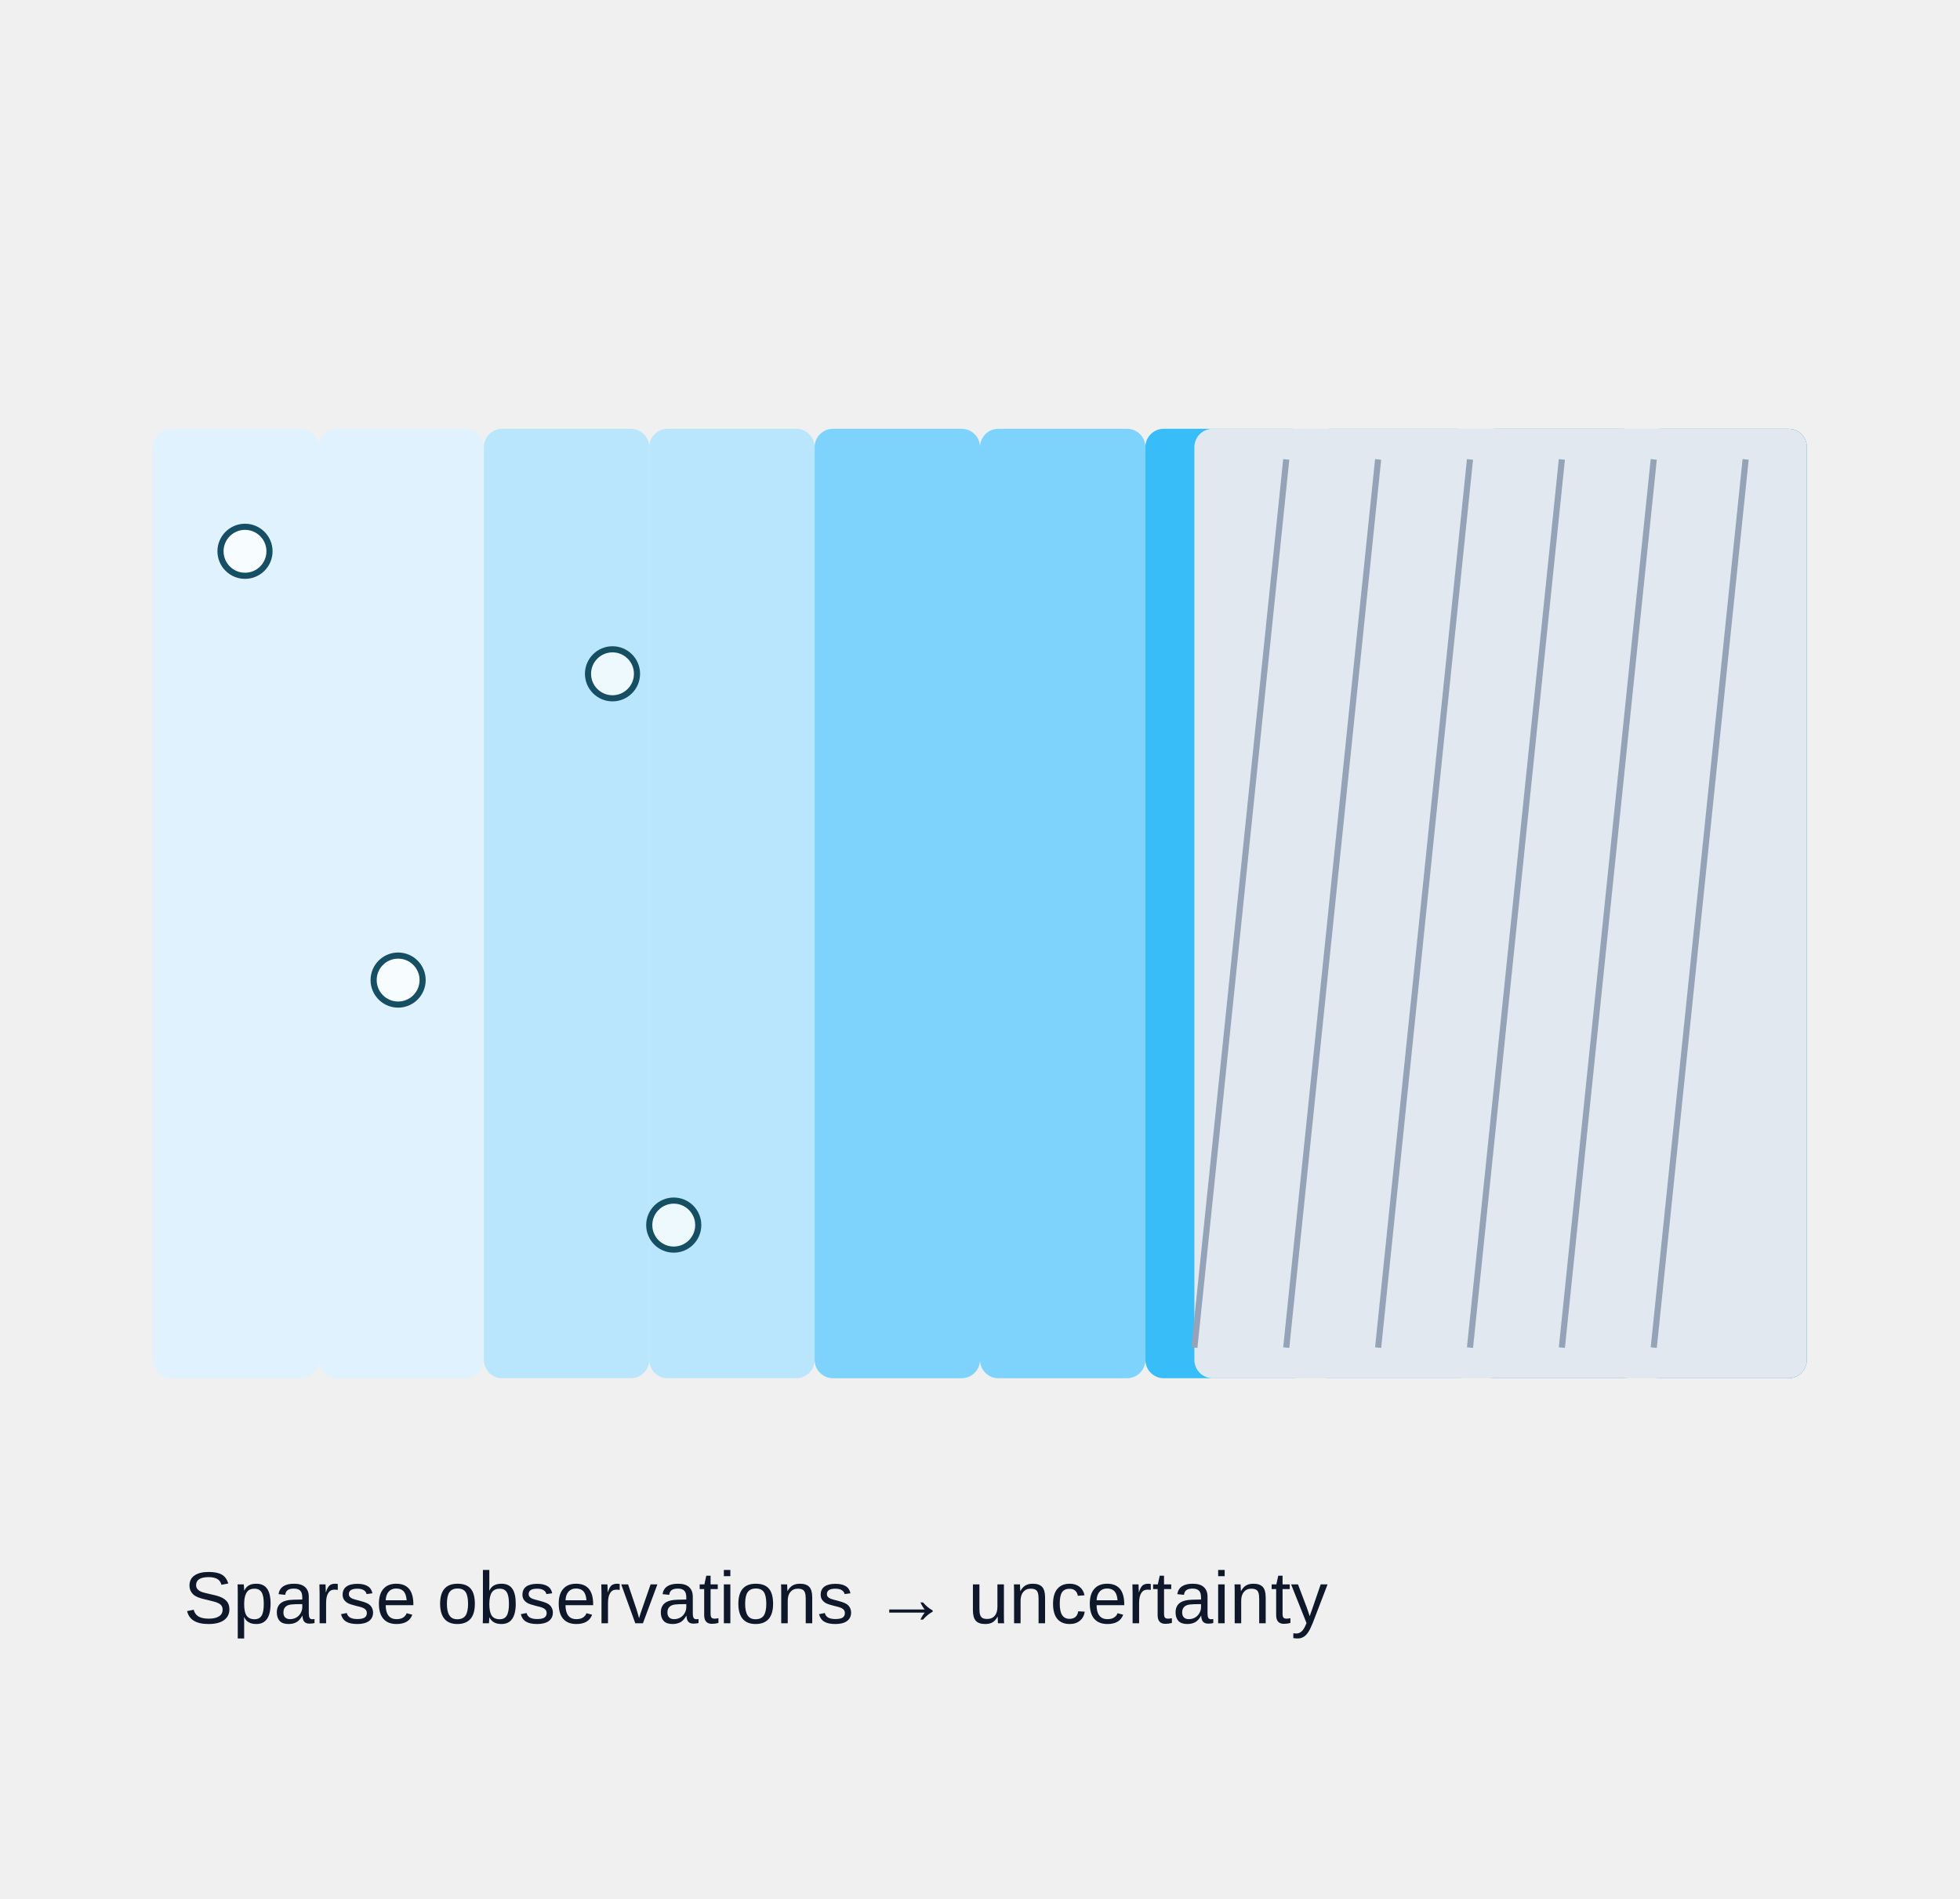
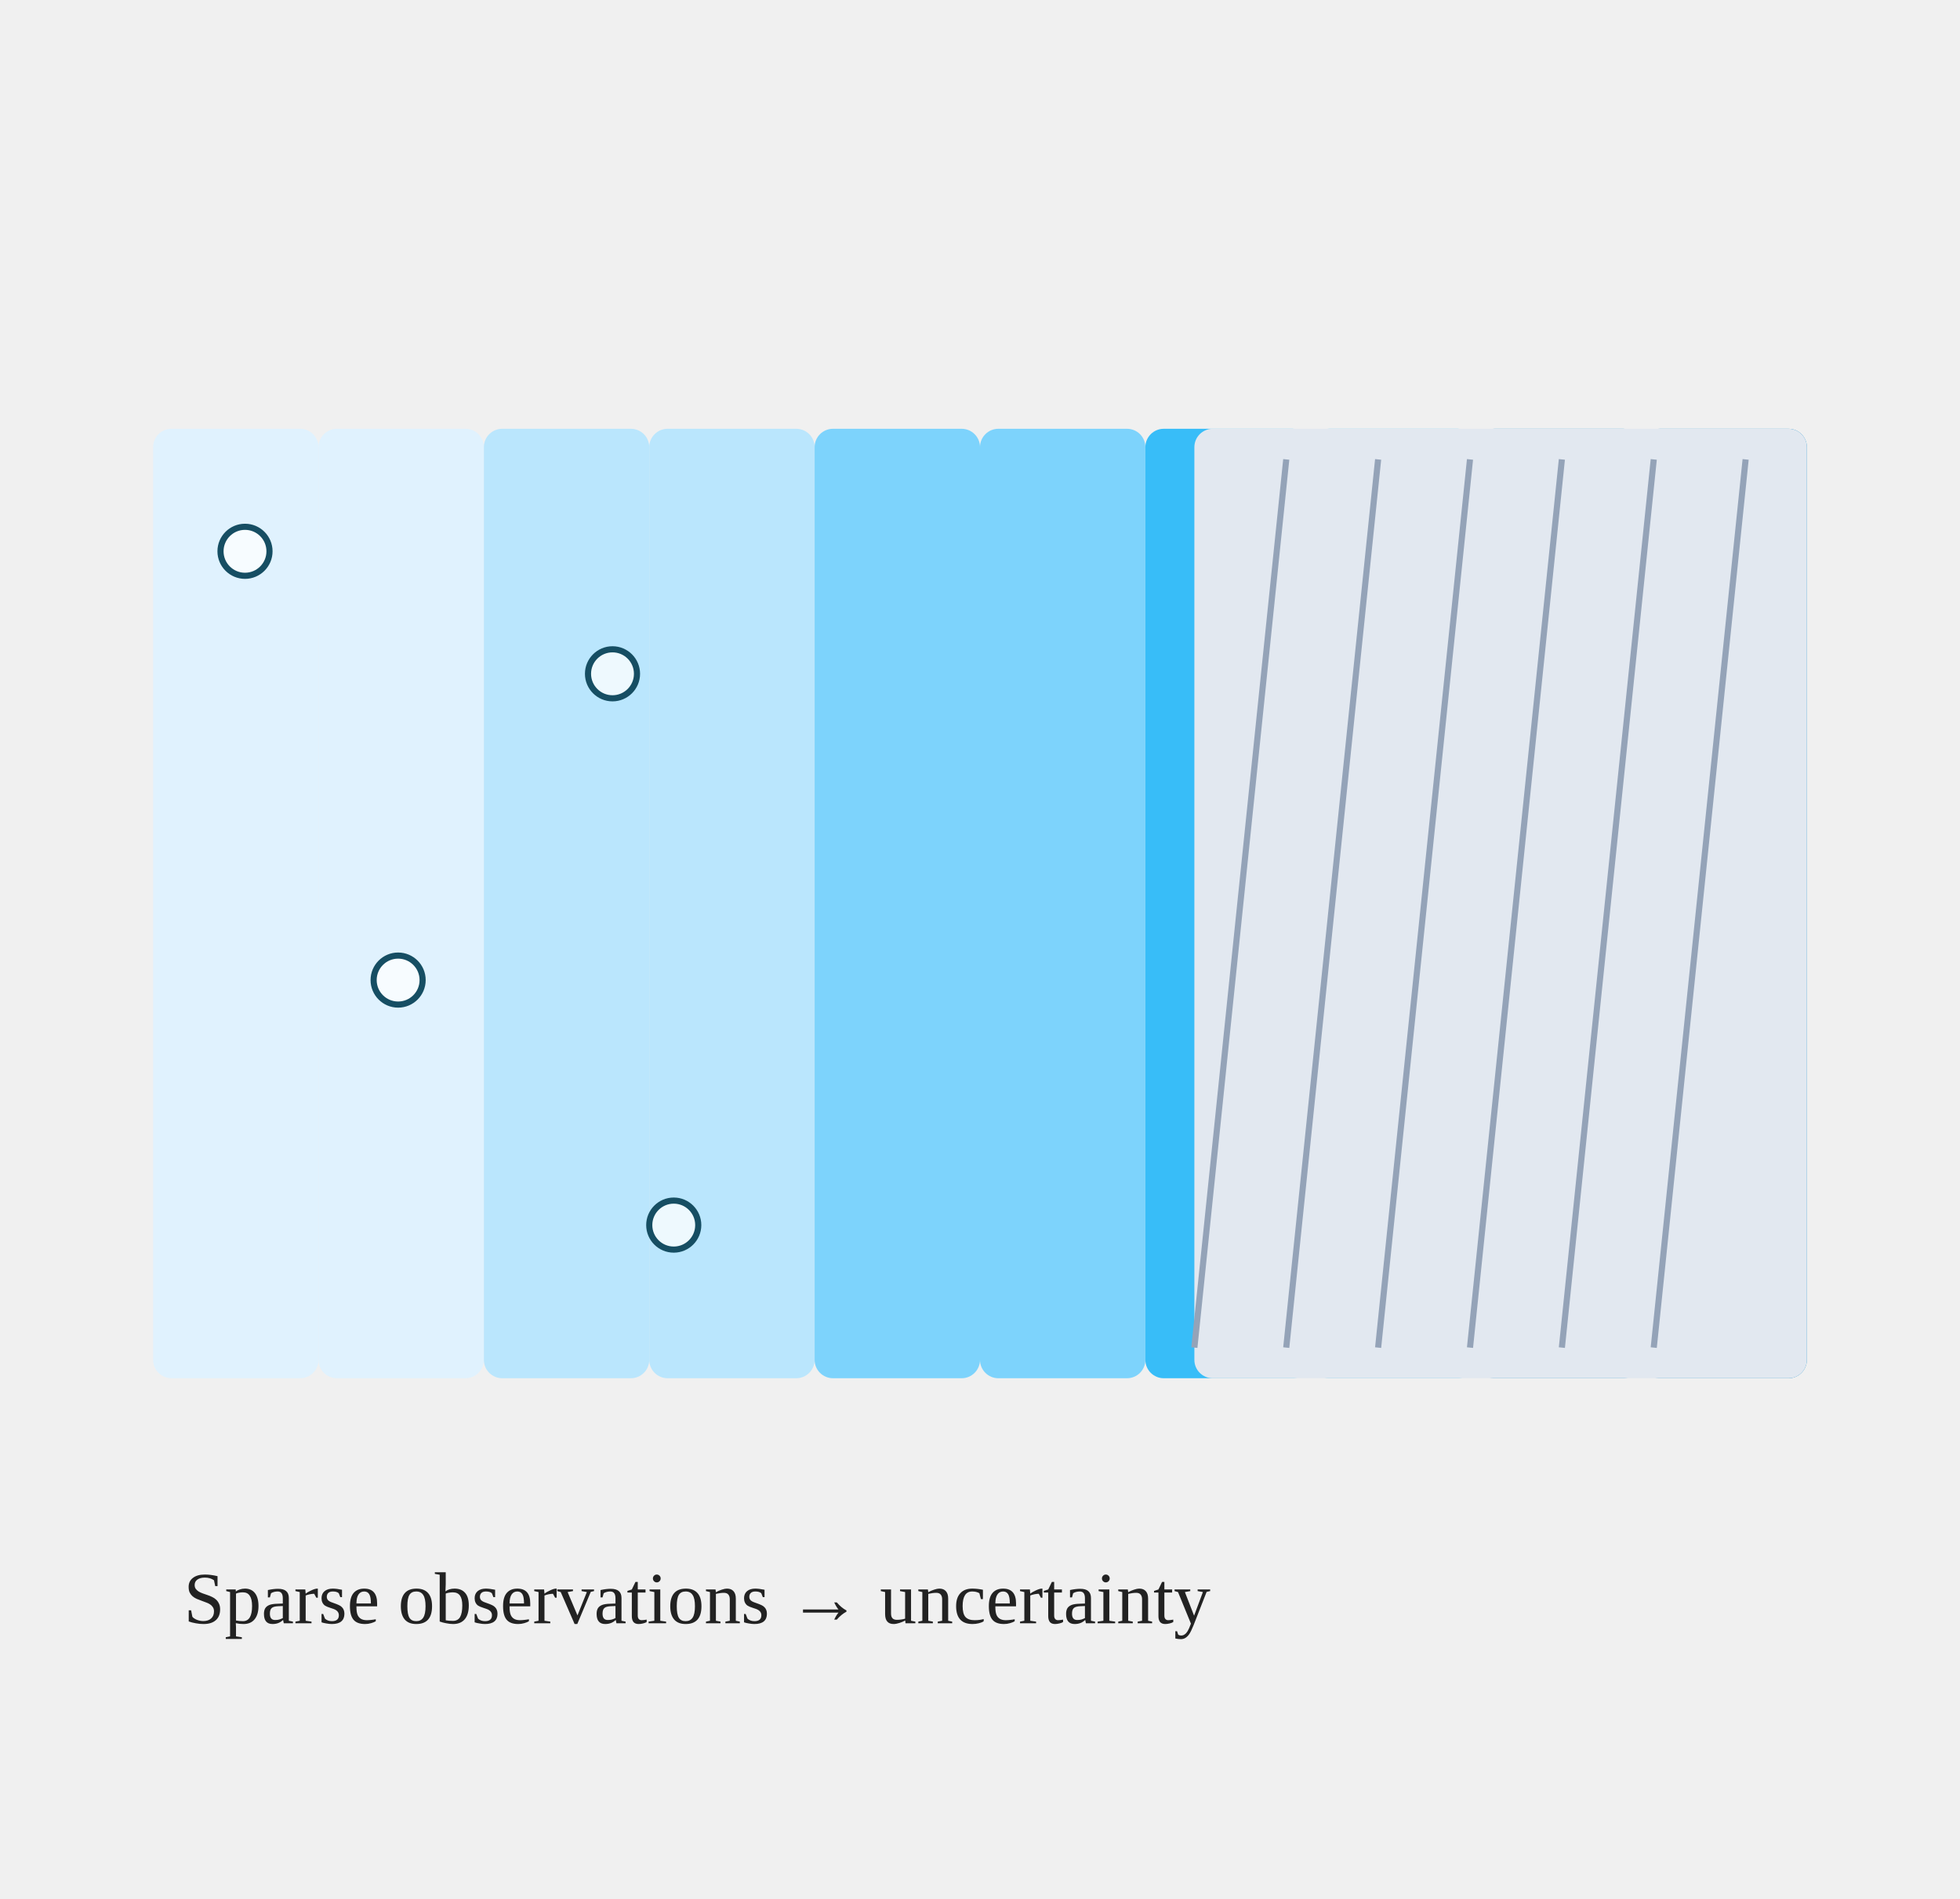
- <svg xmlns="http://www.w3.org/2000/svg" viewBox="0 0 320 310" role="img" aria-label="Lesson 11: improved design">
-   <style>text{font-family:Arial,sans-serif;fill:#0f172a}svg{background:#f8fafc}</style>
+ <svg xmlns="http://www.w3.org/2000/svg" viewBox="0 0 320 310" class="rich-figure" role="img" aria-label="Lesson 11: improved design">
+   <style>.rich-figure text{font-family:var(--km-stack,'Battambang',sans-serif);fill:var(--md-default-fg-color,#222)}</style>
  <rect x="25" y="70" width="27" height="155" fill="#e0f2fe" stroke="none" rx="3" />
  <rect x="52" y="70" width="27" height="155" fill="#e0f2fe" stroke="none" rx="3" />
  <rect x="79" y="70" width="27" height="155" fill="#bae6fd" stroke="none" rx="3" />
  <rect x="106" y="70" width="27" height="155" fill="#bae6fd" stroke="none" rx="3" />
  <rect x="133" y="70" width="27" height="155" fill="#7dd3fc" stroke="none" rx="3" />
  <rect x="160" y="70" width="27" height="155" fill="#7dd3fc" stroke="none" rx="3" />
  <rect x="187" y="70" width="27" height="155" fill="#38bdf8" stroke="none" rx="3" />
  <rect x="214" y="70" width="27" height="155" fill="#38bdf8" stroke="none" rx="3" />
  <rect x="241" y="70" width="27" height="155" fill="#0284c7" stroke="none" rx="3" />
  <rect x="268" y="70" width="27" height="155" fill="#0284c7" stroke="none" rx="3" />
  <circle cx="40" cy="90" r="4" fill="#fff" fill-opacity=".75" stroke="#164e63" />
  <circle cx="65" cy="160" r="4" fill="#fff" fill-opacity=".75" stroke="#164e63" />
  <circle cx="100" cy="110" r="4" fill="#fff" fill-opacity=".75" stroke="#164e63" />
  <circle cx="110" cy="200" r="4" fill="#fff" fill-opacity=".75" stroke="#164e63" />
  <rect x="195" y="70" width="100" height="155" fill="#e2e8f0" stroke="none" rx="3" />
  <line x1="195" y1="220" x2="210" y2="75" stroke="#94a3b8" stroke-width="1" />
  <line x1="210" y1="220" x2="225" y2="75" stroke="#94a3b8" stroke-width="1" />
  <line x1="225" y1="220" x2="240" y2="75" stroke="#94a3b8" stroke-width="1" />
  <line x1="240" y1="220" x2="255" y2="75" stroke="#94a3b8" stroke-width="1" />
  <line x1="255" y1="220" x2="270" y2="75" stroke="#94a3b8" stroke-width="1" />
  <line x1="270" y1="220" x2="285" y2="75" stroke="#94a3b8" stroke-width="1" />
  <text x="30" y="265" font-size="12">Sparse observations → uncertainty</text>
</svg>
